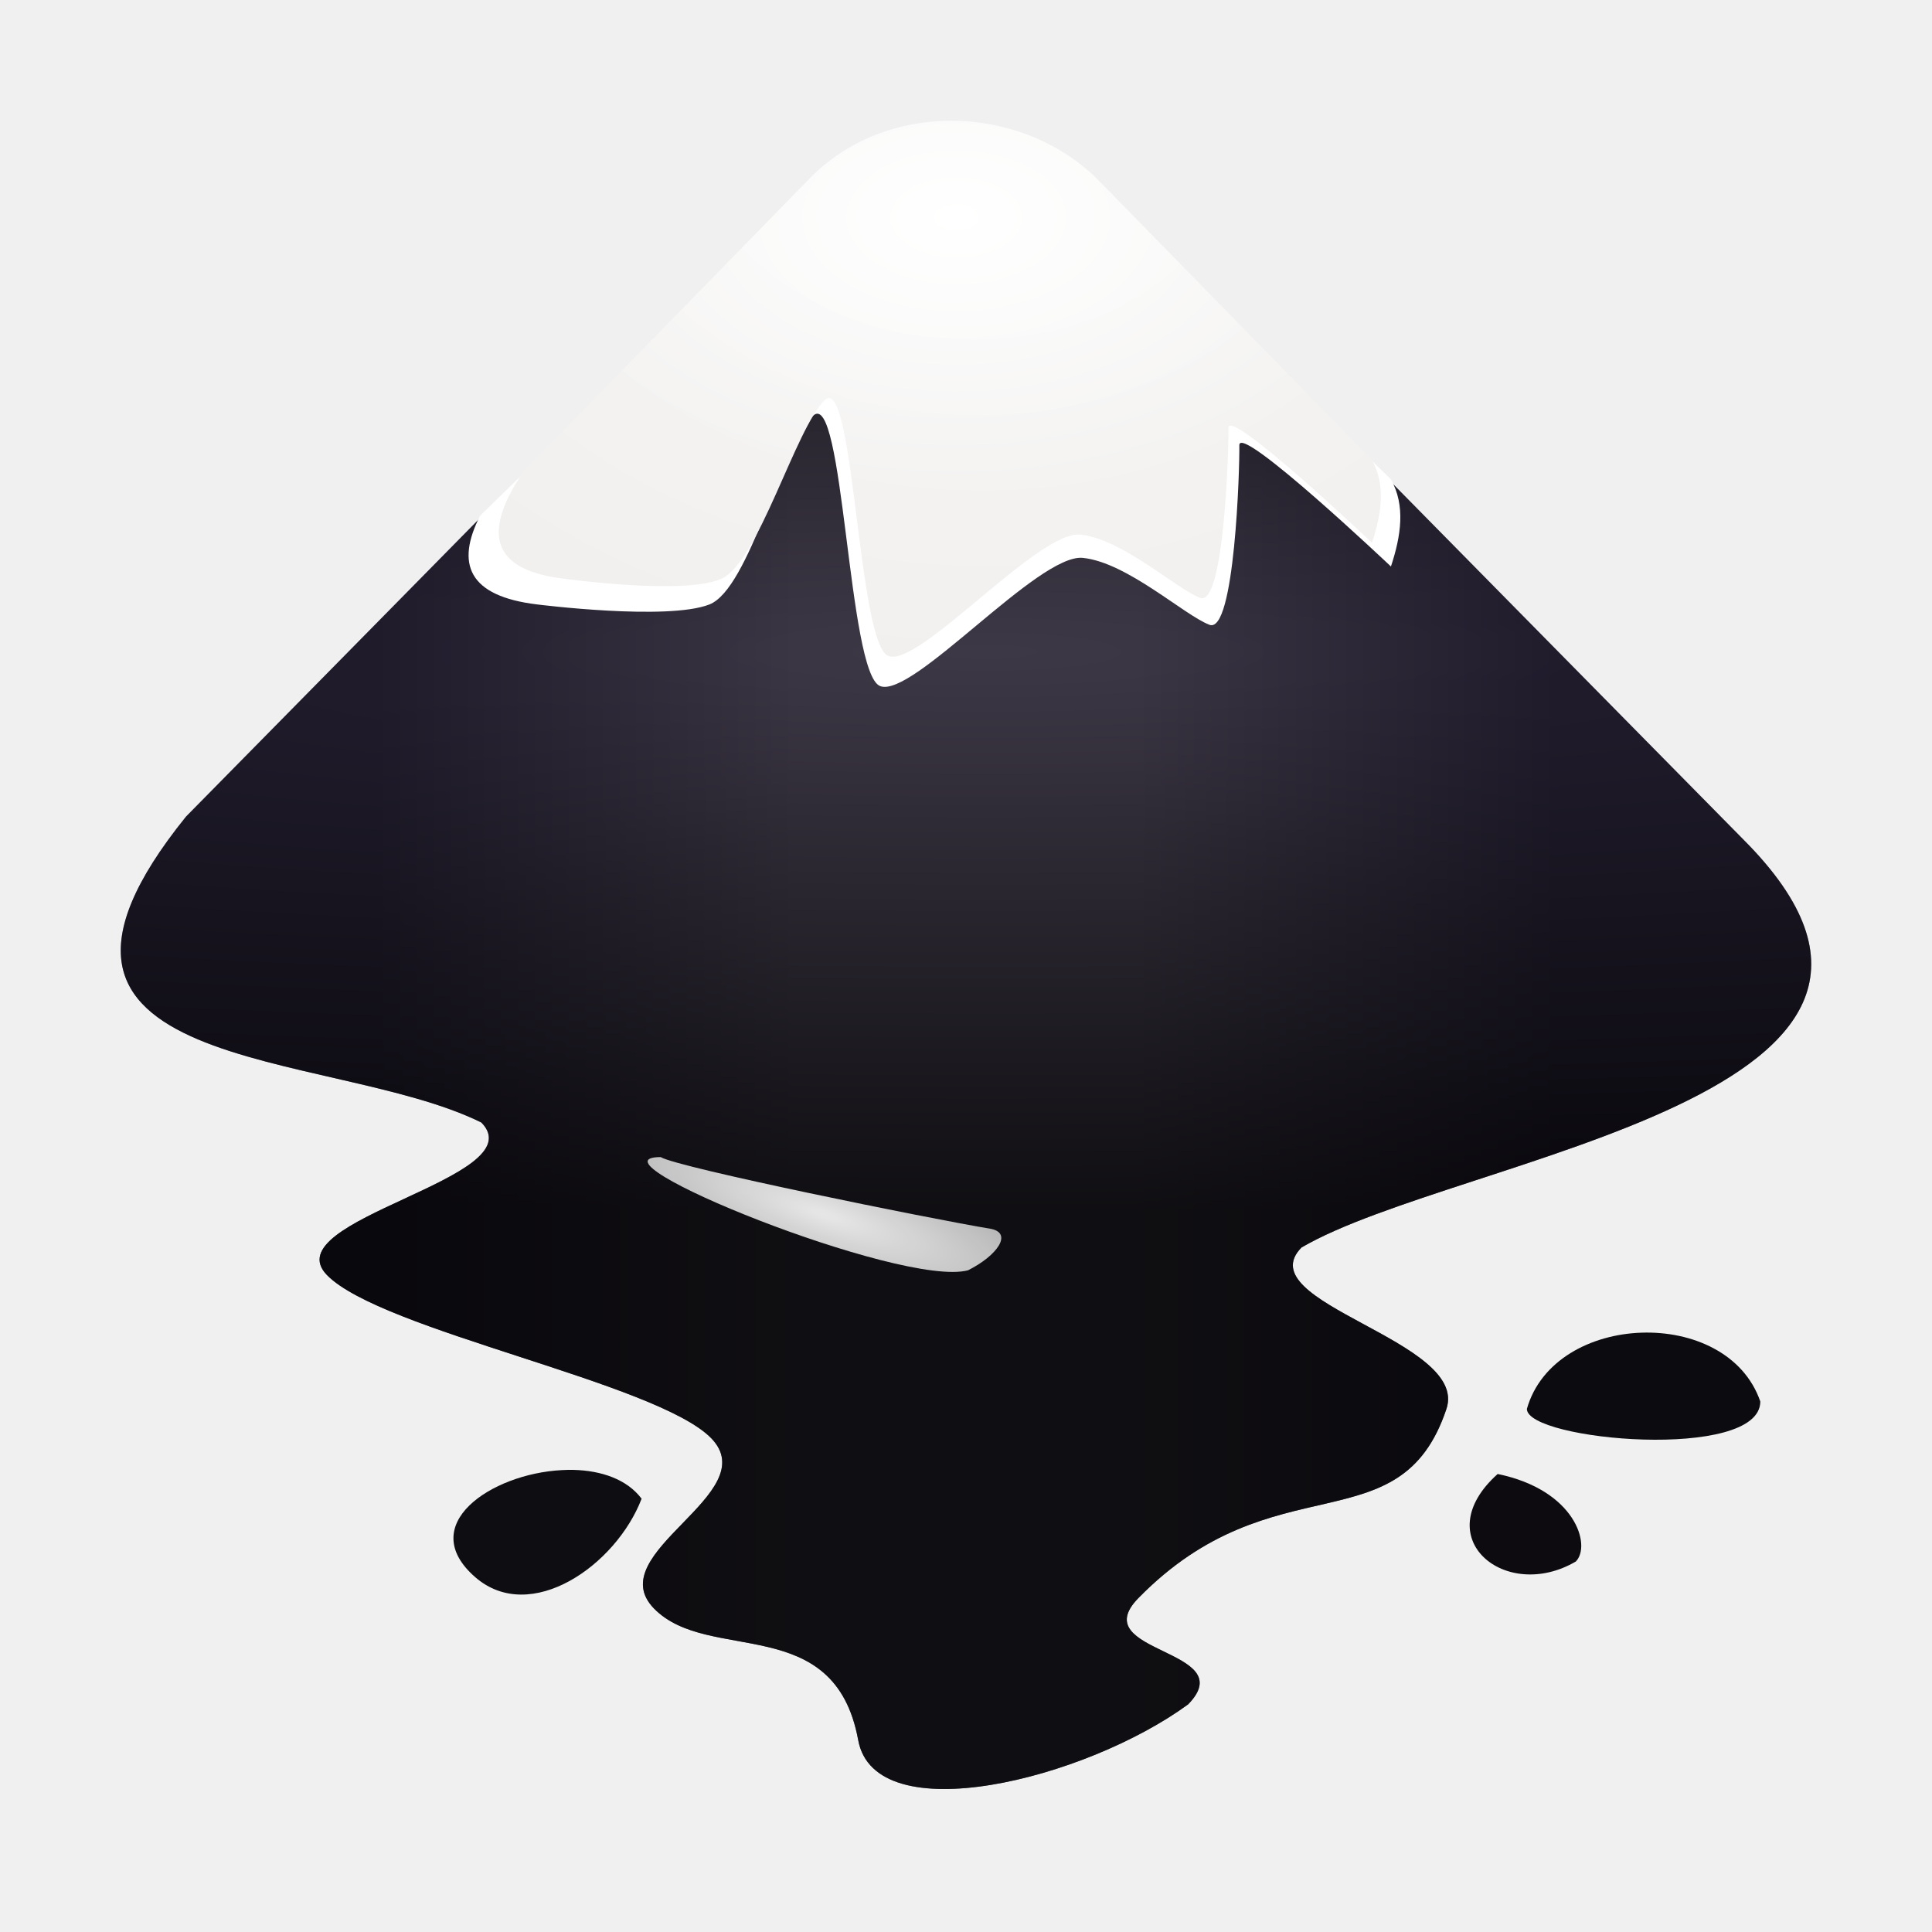
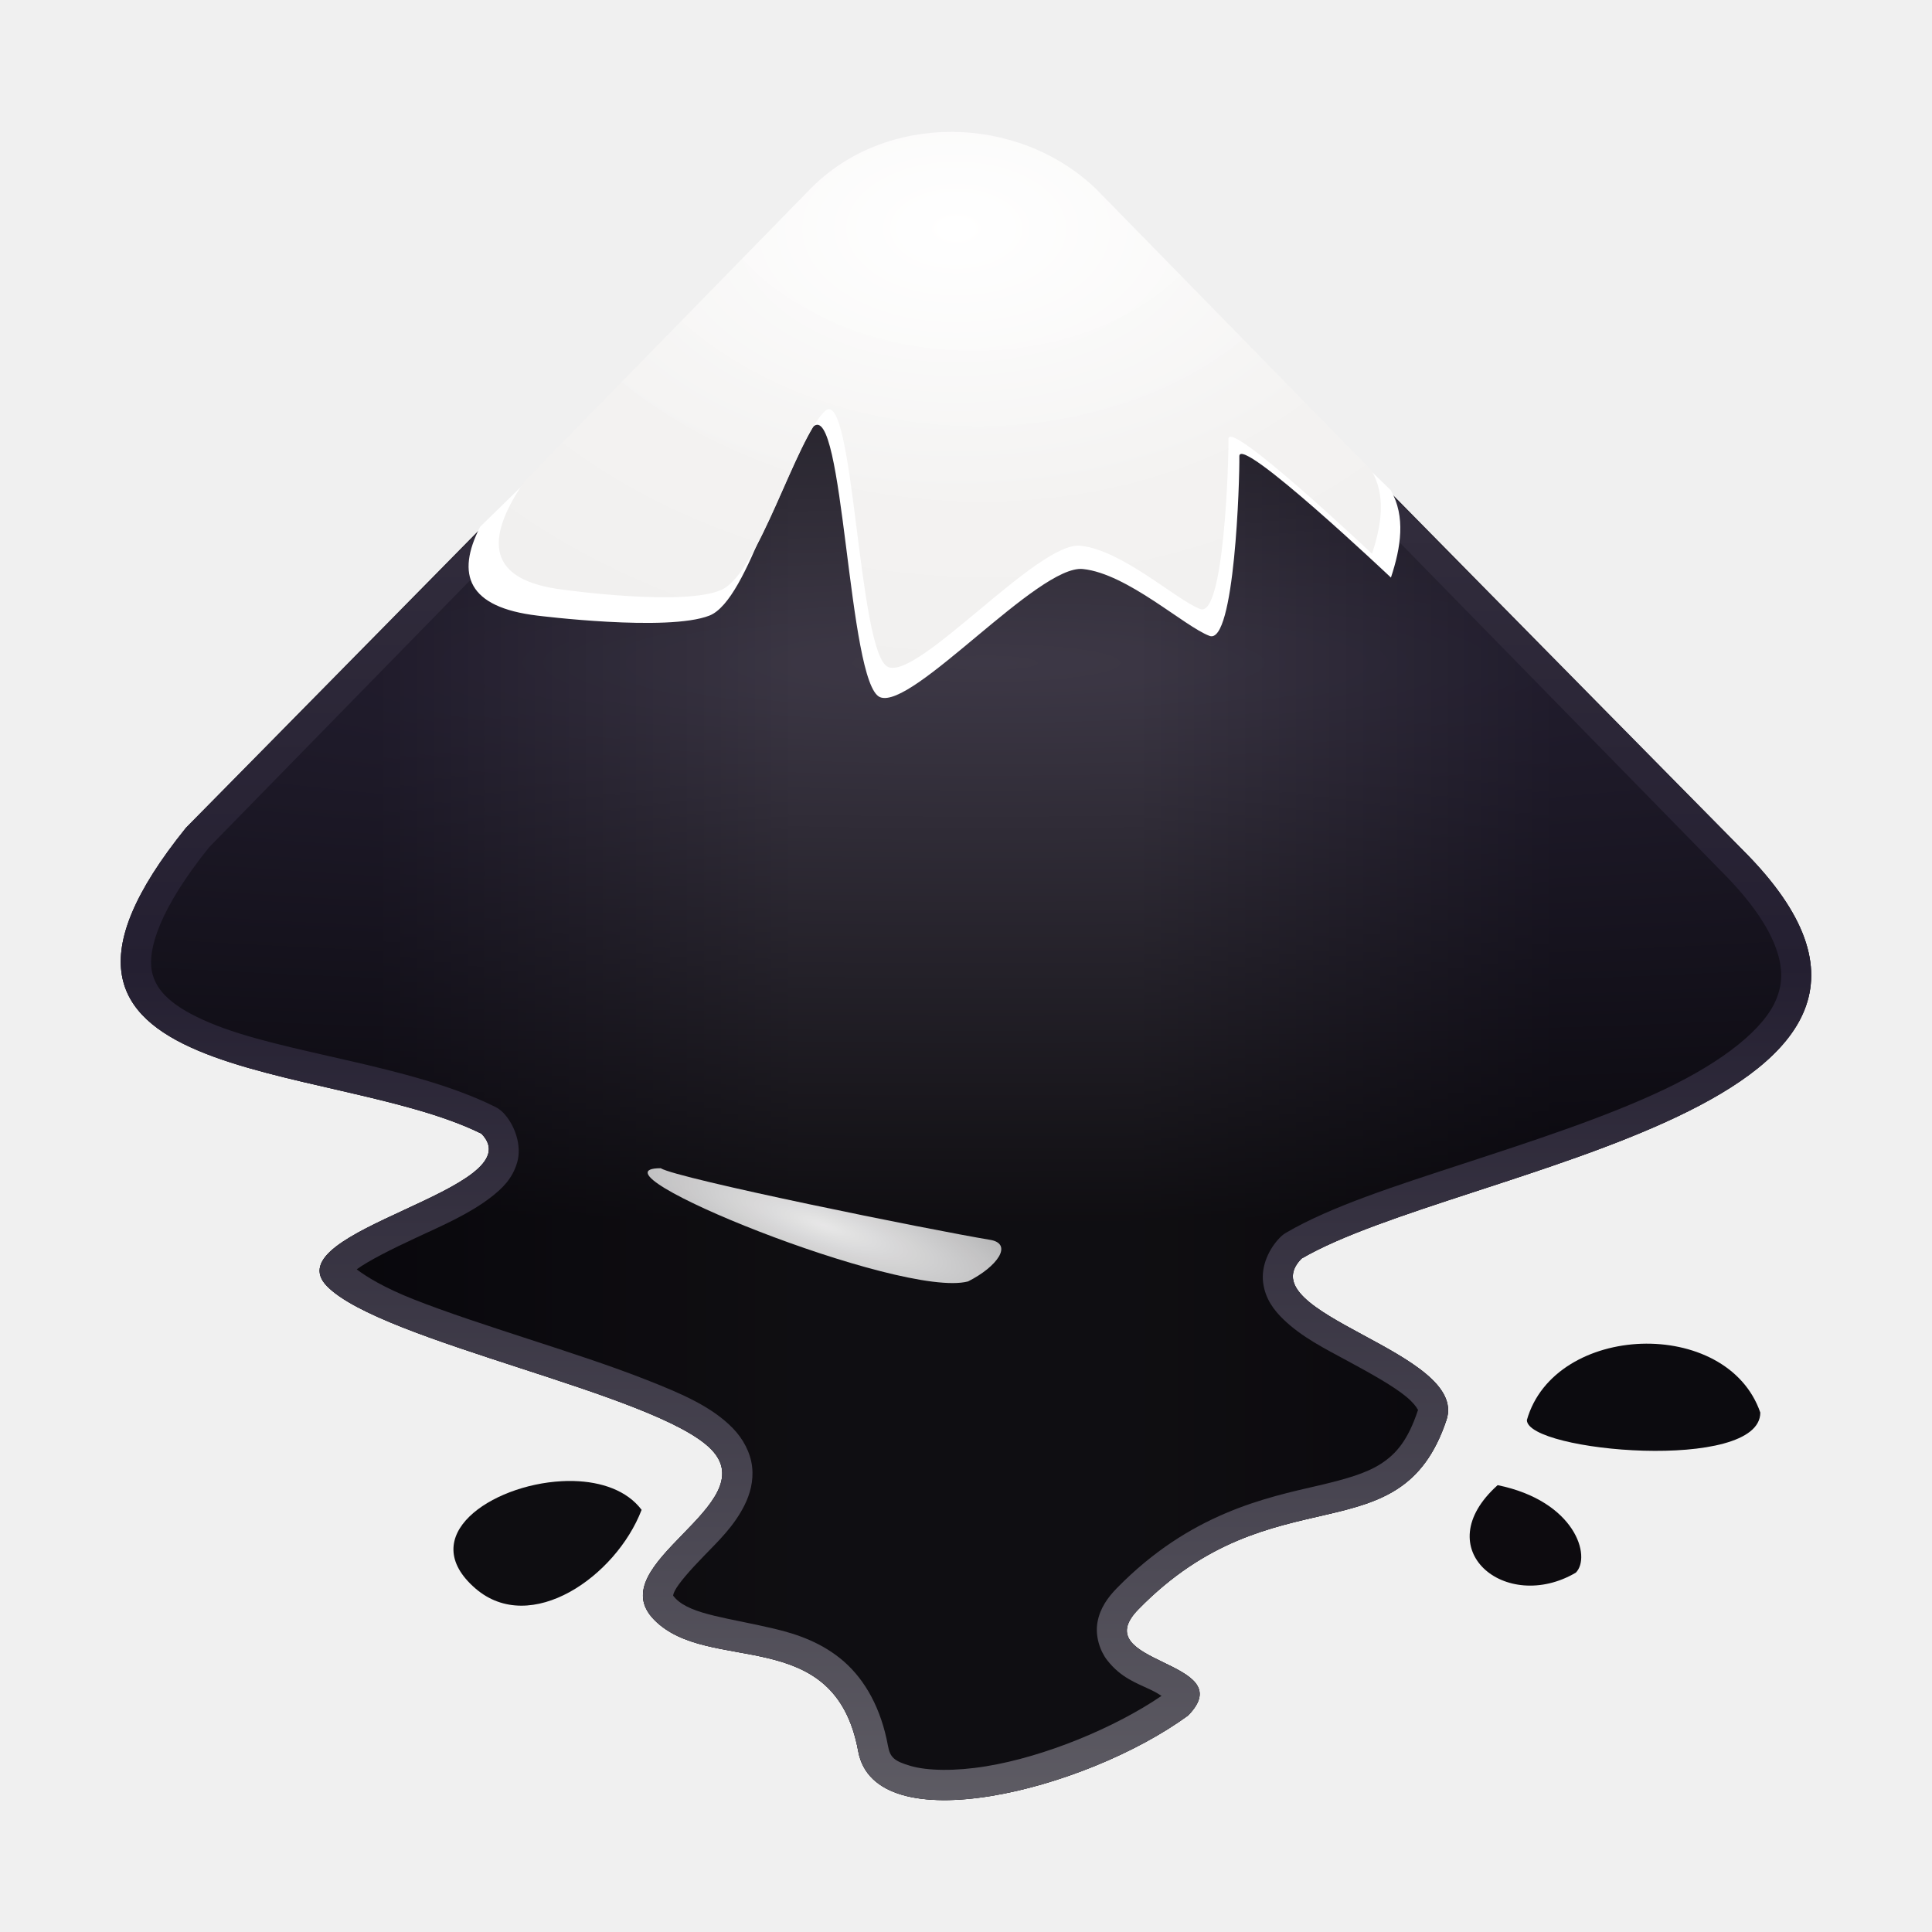
<svg xmlns="http://www.w3.org/2000/svg" height="128px" viewBox="0 0 128 128" width="128px">
-   <linearGradient id="a" gradientUnits="userSpaceOnUse" x1="8" x2="120" y1="63.423" y2="63.423">
+   <linearGradient id="a" gradientUnits="userSpaceOnUse" x1="8" x2="120" y1="64.16" y2="64.16">
    <stop offset="0.15" stop-color="#241f31" />
    <stop offset="0.4" stop-color="#3d3846" />
    <stop offset="0.498" stop-color="#3d3846" />
    <stop offset="0.6" stop-color="#3d3846" />
    <stop offset="0.85" stop-color="#241f31" />
  </linearGradient>
-   <radialGradient id="b" cx="64.631" cy="221.871" gradientTransform="matrix(4.955705 0 0 0.704458 -254.9411 -113.1159)" gradientUnits="userSpaceOnUse" r="52.693">
+   <radialGradient id="b" cx="64.631" cy="221.871" gradientTransform="matrix(4.955705 0 0 0.704458 -254.9411 -112.3787)" gradientUnits="userSpaceOnUse" r="52.693">
    <stop offset="0" stop-opacity="0" />
    <stop offset="1" stop-opacity="0.75" />
  </radialGradient>
-   <radialGradient id="c" cx="55.178" cy="252.187" gradientTransform="matrix(1.338639 0.448915 -0.113556 0.338618 9.39836 -29.69965)" gradientUnits="userSpaceOnUse" r="11.023">
+   <linearGradient id="c" gradientUnits="userSpaceOnUse" x1="64" x2="64" y1="8" y2="120.001">
+     <stop offset="0" stop-color="#3d3846" />
+     <stop offset="0.5" stop-color="#241f31" />
+     <stop offset="1" stop-color="#5e5c64" />
+   </linearGradient>
+   <radialGradient id="d" cx="55.178" cy="252.187" gradientTransform="matrix(1.338639 0.448915 -0.113556 0.338618 9.39836 -28.96246)" gradientUnits="userSpaceOnUse" r="11.023">
    <stop offset="0" stop-color="#ffffff" stop-opacity="0.9" />
    <stop offset="1" stop-color="#ffffff" stop-opacity="0.7" />
  </radialGradient>
-   <radialGradient id="d" cx="63.394" cy="183.178" gradientTransform="matrix(1.062751 0 0 0.647293 -4.016046 -104.1616)" gradientUnits="userSpaceOnUse" r="27.428">
+   <radialGradient id="e" cx="63.394" cy="183.178" gradientTransform="matrix(1.062751 0 0 0.647293 -4.016046 -103.4244)" gradientUnits="userSpaceOnUse" r="27.428">
    <stop offset="0" stop-color="#ffffff" />
    <stop offset="0.999" stop-color="#f6f5f4" />
  </radialGradient>
-   <radialGradient id="e" cx="62.519" cy="174.54" gradientTransform="matrix(-1.765716 -0.122587 0.0915664 -1.318901 158.1825 246.9435)" gradientUnits="userSpaceOnUse" r="27.495">
+   <radialGradient id="f" cx="62.519" cy="174.54" gradientTransform="matrix(-1.765716 -0.122587 0.0915664 -1.318901 158.1825 247.6807)" gradientUnits="userSpaceOnUse" r="27.495">
    <stop offset="0.3" stop-opacity="0" />
    <stop offset="1" stop-opacity="0.02" />
  </radialGradient>
-   <path d="m 99.223 97.656 c -4.723 4.234 0.527 8.531 5.18 5.797 c 1.039 -1.055 -0.027 -4.742 -5.18 -5.797 z m 0 0" fill="#0d0b0f" />
-   <path d="m 108.75 88.293 c -3.359 0.113 -6.676 1.832 -7.59 5.051 c 0 2.102 15.465 3.477 15.465 -0.492 c -1.102 -3.191 -4.512 -4.676 -7.875 -4.559 z m 0 0" fill="#0c0b0f" />
-   <path d="m 38.004 97.383 c -0.262 -0.004 -0.527 0 -0.793 0.016 c -4.688 0.246 -9.715 3.637 -5.715 7.102 c 3.66 3.168 9.316 -0.789 11.012 -5.207 c -0.969 -1.289 -2.668 -1.863 -4.504 -1.91 z m 0 0" fill="#0e0d11" />
-   <path d="m 63.047 8.32 c -3.465 -0.008 -6.891 1.25 -9.375 3.793 l -41.348 41.988 c -13.969 17.301 9.508 15.289 19.57 20.27 c 3.609 3.691 -13.836 6.414 -10.227 10.109 c 3.609 3.688 21.828 7.105 25.445 10.797 c 3.609 3.691 -7.391 7.605 -3.777 11.297 c 3.609 3.688 11.957 0.191 13.523 8.711 c 1.113 6.09 15.047 2.617 21.859 -2.367 c 3.609 -3.695 -6.906 -3.348 -3.297 -7.039 c 8.98 -9.18 17.336 -3.336 20.41 -12.535 c 1.516 -4.543 -13.219 -7.008 -9.602 -10.695 c 10.387 -6.066 46.289 -10.016 29.254 -27.051 l -42.855 -43.484 c -2.621 -2.516 -6.117 -3.785 -9.582 -3.793 z m 0 0" fill="url(#a)" />
-   <path d="m 63.047 8.32 c -3.465 -0.008 -6.891 1.25 -9.375 3.793 l -41.348 41.988 c -13.969 17.301 9.508 15.289 19.57 20.27 c 3.609 3.691 -13.836 6.414 -10.227 10.109 c 3.609 3.688 21.828 7.105 25.445 10.797 c 3.609 3.691 -7.391 7.605 -3.777 11.297 c 3.609 3.688 11.957 0.191 13.523 8.711 c 1.113 6.09 15.047 2.617 21.859 -2.367 c 3.609 -3.695 -6.906 -3.348 -3.297 -7.039 c 8.98 -9.18 17.336 -3.336 20.41 -12.535 c 1.516 -4.543 -13.219 -7.008 -9.602 -10.695 c 10.387 -6.066 46.289 -10.016 29.254 -27.051 l -42.855 -43.484 c -2.621 -2.516 -6.117 -3.785 -9.582 -3.793 z m 0 0" fill="url(#b)" />
-   <path d="m 43.773 76.66 c 1.105 0.688 17.816 4.082 21.902 4.758 c 1.414 0.301 0.41 1.758 -1.539 2.742 c -4.402 1.172 -25.746 -7.5 -20.363 -7.5 z m 0 0" fill="url(#c)" />
-   <path d="m 31.84 34.137 l -0.031 0.023 v 0.004 c -1.617 3.172 -0.812 5.332 3.789 5.883 c 0.004 0 8.625 1.09 11.402 0 c 2.656 -1.043 4.801 -10.5 6.855 -12.492 c 2.059 -1.996 2.305 17.047 4.453 17.898 c 2.145 0.855 10.488 -8.801 13.438 -8.492 c 2.945 0.309 6.719 3.805 8.387 4.434 c 1.672 0.625 2.004 -10.414 1.977 -11.898 c -0.023 -1.488 10.043 8.035 10.043 8.035 c 0.664 -2.016 0.984 -4.039 -0.008 -5.785 l -19.516 -18.949 c -0.023 -0.023 -0.043 -0.043 -0.066 -0.062 c -2.699 -2.445 -6.207 -3.695 -9.695 -3.734 c -3.402 0.035 -6.754 1.297 -9.199 3.797 z m 0 0" fill="#ffffff" />
-   <path d="m 63.047 8 c -3.461 -0.008 -6.891 1.25 -9.375 3.793 l -18.941 19.383 c -2.648 3.867 -2.465 6.555 2.625 7.164 c 0 0 7.988 1.113 10.449 0 c 2.461 -1.117 4.887 -9.941 6.836 -11.828 c 1.949 -1.891 2.18 16.137 4.211 16.945 c 2.031 0.809 9.93 -8.328 12.723 -8.039 c 2.793 0.289 6.363 3.602 7.945 4.195 c 1.578 0.594 1.895 -9.859 1.867 -11.266 c -0.023 -1.406 9.512 7.609 9.512 7.609 c 0.633 -1.926 0.934 -3.859 -0.035 -5.523 c -0.004 -0.004 -0.004 -0.004 -0.004 -0.008 l -18.23 -18.633 c -2.621 -2.516 -6.117 -3.785 -9.582 -3.793 z m 0 0" fill="url(#d)" />
-   <path d="m 63.047 8 c -3.461 -0.008 -6.891 1.25 -9.375 3.793 l -18.941 19.383 c -2.648 3.867 -2.465 6.555 2.625 7.164 c 0 0 7.988 1.113 10.449 0 c 2.461 -1.117 4.887 -9.941 6.836 -11.828 c 1.949 -1.891 2.18 16.137 4.211 16.945 c 2.031 0.809 9.93 -8.328 12.723 -8.039 c 2.793 0.289 6.363 3.602 7.945 4.195 c 1.578 0.594 1.895 -9.859 1.867 -11.266 c -0.023 -1.406 9.512 7.609 9.512 7.609 c 0.633 -1.926 0.934 -3.859 -0.035 -5.523 c -0.004 -0.004 -0.004 -0.004 -0.004 -0.008 l -18.23 -18.633 c -2.621 -2.516 -6.117 -3.785 -9.582 -3.793 z m 0 0" fill="url(#e)" />
+   <path d="m 99.223 98.395 c -4.723 4.234 0.527 8.531 5.18 5.797 c 1.039 -1.055 -0.027 -4.742 -5.18 -5.797 z m 0 0" fill="#0d0b0f" />
+   <path d="m 108.75 89.027 c -3.359 0.117 -6.676 1.836 -7.59 5.055 c 0 2.102 15.465 3.477 15.465 -0.496 c -1.102 -3.188 -4.512 -4.672 -7.875 -4.559 z m 0 0" fill="#0c0b0f" />
+   <path d="m 38.004 98.121 c -0.262 -0.008 -0.527 -0.004 -0.793 0.012 c -4.688 0.25 -9.715 3.641 -5.715 7.105 c 3.66 3.164 9.316 -0.789 11.012 -5.207 c -0.969 -1.289 -2.668 -1.863 -4.504 -1.91 z m 0 0" fill="#0e0d11" />
+   <path d="m 54.906 27.109 c -0.086 0.008 -0.176 0.051 -0.266 0.141 c -1.949 1.887 -4.375 10.711 -6.836 11.824 c -2.461 1.117 -10.445 0 -10.445 0 c -4.855 -0.578 -5.25 -3.051 -2.973 -6.637 l -22.062 22.402 c -13.969 17.301 9.508 15.289 19.57 20.27 c 3.609 3.691 -13.836 6.414 -10.227 10.105 c 3.613 3.691 21.828 7.109 25.445 10.801 c 3.609 3.688 -7.391 7.605 -3.777 11.293 c 3.609 3.691 11.957 0.195 13.523 8.715 c 1.113 6.086 15.047 2.617 21.859 -2.371 c 3.609 -3.691 -6.906 -3.348 -3.293 -7.035 c 8.977 -9.18 17.332 -3.336 20.406 -12.535 c 1.516 -4.543 -13.219 -7.008 -9.602 -10.699 c 10.387 -6.066 46.289 -10.012 29.254 -27.047 l -24.422 -24.781 c 0.723 1.574 0.418 3.359 -0.164 5.137 c 0 0 -9.535 -9.012 -9.508 -7.605 c 0.023 1.406 -0.293 11.859 -1.871 11.266 c -1.582 -0.594 -5.152 -3.906 -7.945 -4.195 c -2.793 -0.293 -10.691 8.848 -12.723 8.039 c -1.938 -0.77 -2.234 -17.184 -3.945 -17.086 z m 0 0" fill="url(#a)" />
+   <path d="m 54.906 27.109 c -0.086 0.008 -0.176 0.051 -0.266 0.141 c -1.949 1.887 -4.375 10.711 -6.836 11.824 c -2.461 1.117 -10.445 0 -10.445 0 c -4.855 -0.578 -5.25 -3.051 -2.973 -6.637 l -22.062 22.402 c -13.969 17.301 9.508 15.289 19.57 20.27 c 3.609 3.691 -13.836 6.414 -10.227 10.105 c 3.613 3.691 21.828 7.109 25.445 10.801 c 3.609 3.688 -7.391 7.605 -3.777 11.293 c 3.609 3.691 11.957 0.195 13.523 8.715 c 1.113 6.086 15.047 2.617 21.859 -2.371 c 3.609 -3.691 -6.906 -3.348 -3.293 -7.035 c 8.977 -9.18 17.332 -3.336 20.406 -12.535 c 1.516 -4.543 -13.219 -7.008 -9.602 -10.699 c 10.387 -6.066 46.289 -10.012 29.254 -27.047 l -24.422 -24.781 c 0.723 1.574 0.418 3.359 -0.164 5.137 c 0 0 -9.535 -9.012 -9.508 -7.605 c 0.023 1.406 -0.293 11.859 -1.871 11.266 c -1.582 -0.594 -5.152 -3.906 -7.945 -4.195 c -2.793 -0.293 -10.691 8.848 -12.723 8.039 c -1.938 -0.77 -2.234 -17.184 -3.945 -17.086 z m 0 0" fill="url(#b)" />
+   <path d="m 63.047 8.738 c -0.867 -0.004 -1.73 0.074 -2.574 0.23 c 0.844 -0.156 1.707 -0.234 2.574 -0.23 z m 27.543 22.434 c 0.617 1.055 0.992 2.219 0.824 3.422 l 22.641 23.141 c 0.004 0.004 0.012 0.012 0.016 0.016 c 1.992 1.992 3.102 3.703 3.59 5.066 c 0.488 1.359 0.434 2.344 0.039 3.344 c -0.789 1.992 -3.527 4.156 -7.418 6.008 c -3.891 1.852 -8.762 3.434 -13.324 4.926 s -8.785 2.844 -11.734 4.566 c -0.152 0.086 -0.297 0.199 -0.418 0.324 c -0.73 0.742 -1.262 1.883 -1.121 2.984 c 0.137 1.098 0.742 1.859 1.348 2.445 c 1.203 1.164 2.734 1.934 4.262 2.758 c 1.527 0.824 3.031 1.664 3.887 2.375 c 0.426 0.355 0.664 0.672 0.73 0.809 c 0.02 0.035 0.035 0.055 0.043 0.062 v 0.004 h -0.004 l -0.004 0.004 v 0.004 c -0.004 0.004 -0.008 0.012 -0.012 0.02 c -0.66 1.98 -1.43 2.863 -2.418 3.512 c -0.988 0.648 -2.359 1.035 -4.125 1.449 c -3.539 0.82 -8.543 1.844 -13.398 6.809 c -0.613 0.629 -1.113 1.328 -1.281 2.246 c -0.172 0.918 0.168 1.918 0.633 2.516 c 0.926 1.195 1.992 1.535 2.855 1.953 c 0.453 0.219 0.492 0.258 0.754 0.422 c -3.09 2.105 -7.723 4.027 -11.625 4.664 c -2.055 0.336 -3.879 0.301 -4.988 -0.02 c -1.105 -0.32 -1.375 -0.574 -1.512 -1.336 c -0.453 -2.465 -1.5 -4.34 -2.914 -5.582 c -1.418 -1.238 -3.07 -1.809 -4.586 -2.168 c -3.031 -0.723 -5.516 -0.934 -6.562 -2 c -0.141 -0.145 -0.172 -0.199 -0.172 -0.215 v -0.004 h 0.004 c 0 -0.02 0.008 -0.102 0.105 -0.297 c 0.238 -0.484 1.031 -1.391 1.957 -2.34 c 0.922 -0.953 1.977 -1.949 2.672 -3.352 c 0.348 -0.703 0.602 -1.57 0.496 -2.52 c -0.105 -0.945 -0.594 -1.863 -1.285 -2.57 c -1.383 -1.414 -3.324 -2.258 -5.688 -3.188 c -2.363 -0.934 -5.117 -1.828 -7.844 -2.715 c -2.73 -0.891 -5.438 -1.77 -7.617 -2.633 c -1.914 -0.754 -3.129 -1.496 -3.762 -1.984 c 0.777 -0.57 2.324 -1.348 3.992 -2.121 c 1.727 -0.801 3.512 -1.578 4.914 -2.668 c 0.703 -0.547 1.406 -1.191 1.727 -2.305 c 0.32 -1.117 -0.164 -2.5 -0.938 -3.293 c -0.16 -0.16 -0.344 -0.293 -0.547 -0.391 c -5.684 -2.816 -14.066 -3.516 -18.902 -5.566 c -2.418 -1.023 -3.598 -2.086 -3.832 -3.484 c -0.238 -1.391 0.508 -4.035 3.812 -8.141 l 19.227 -19.668 c -0.207 -1.199 0.68 -2.746 1.914 -4.547 l -22.676 22.926 c -13.969 17.301 9.508 15.289 19.57 20.27 c 3.609 3.691 -13.836 6.414 -10.223 10.109 c 3.609 3.688 21.824 7.105 25.441 10.797 c 3.609 3.688 -7.391 7.605 -3.777 11.297 c 3.609 3.688 11.957 0.191 13.523 8.711 c 1.113 6.09 15.047 2.617 21.859 -2.367 c 3.609 -3.695 -6.906 -3.348 -3.293 -7.039 c 8.977 -9.18 17.332 -3.336 20.406 -12.535 c 1.516 -4.547 -13.219 -7.008 -9.602 -10.695 c 10.387 -6.066 46.289 -10.016 29.254 -27.051 z m 0 0" fill="url(#c)" />
+   <path d="m 43.773 77.398 c 1.105 0.688 17.816 4.082 21.902 4.758 c 1.414 0.297 0.41 1.758 -1.539 2.742 c -4.402 1.172 -25.746 -7.5 -20.363 -7.5 z m 0 0" fill="url(#d)" />
+   <path d="m 31.84 34.871 l -0.031 0.027 v 0.004 c -1.617 3.172 -0.812 5.332 3.789 5.883 c 0.004 0 8.625 1.09 11.402 0 c 2.656 -1.043 4.801 -10.5 6.855 -12.496 c 2.059 -1.992 2.305 17.047 4.453 17.902 c 2.145 0.852 10.488 -8.801 13.438 -8.492 c 2.945 0.305 6.719 3.805 8.387 4.43 c 1.672 0.629 2.004 -10.41 1.977 -11.898 c -0.023 -1.484 10.043 8.035 10.043 8.035 c 0.664 -2.012 0.984 -4.035 -0.008 -5.785 l -19.516 -18.949 c -0.023 -0.02 -0.043 -0.039 -0.066 -0.062 c -2.699 -2.441 -6.207 -3.695 -9.695 -3.73 c -3.402 0.035 -6.754 1.293 -9.199 3.793 z m 0 0" fill="#ffffff" />
+   <path d="m 63.047 8.738 c -3.461 -0.008 -6.891 1.25 -9.375 3.793 l -18.941 19.383 c -2.648 3.867 -2.465 6.555 2.625 7.16 c 0 0 7.988 1.117 10.449 0 c 2.461 -1.113 4.887 -9.938 6.836 -11.824 c 1.949 -1.891 2.18 16.137 4.211 16.945 c 2.031 0.809 9.93 -8.332 12.723 -8.039 c 2.793 0.289 6.363 3.602 7.945 4.195 c 1.578 0.59 1.895 -9.859 1.867 -11.266 c -0.023 -1.406 9.512 7.605 9.512 7.605 c 0.633 -1.926 0.934 -3.855 -0.035 -5.523 c -0.004 0 -0.004 -0.004 -0.004 -0.004 l -18.23 -18.633 c -2.621 -2.516 -6.117 -3.785 -9.582 -3.793 z m 0 0" fill="url(#e)" />
+   <path d="m 63.047 8.738 c -3.461 -0.008 -6.891 1.25 -9.375 3.793 l -18.941 19.383 c -2.648 3.867 -2.465 6.555 2.625 7.16 c 0 0 7.988 1.117 10.449 0 c 2.461 -1.113 4.887 -9.938 6.836 -11.824 c 1.949 -1.891 2.18 16.137 4.211 16.945 c 2.031 0.809 9.93 -8.332 12.723 -8.039 c 2.793 0.289 6.363 3.602 7.945 4.195 c 1.578 0.59 1.895 -9.859 1.867 -11.266 c -0.023 -1.406 9.512 7.605 9.512 7.605 c 0.633 -1.926 0.934 -3.855 -0.035 -5.523 c -0.004 0 -0.004 -0.004 -0.004 -0.004 l -18.23 -18.633 c -2.621 -2.516 -6.117 -3.785 -9.582 -3.793 z m 0 0" fill="url(#f)" />
</svg>
